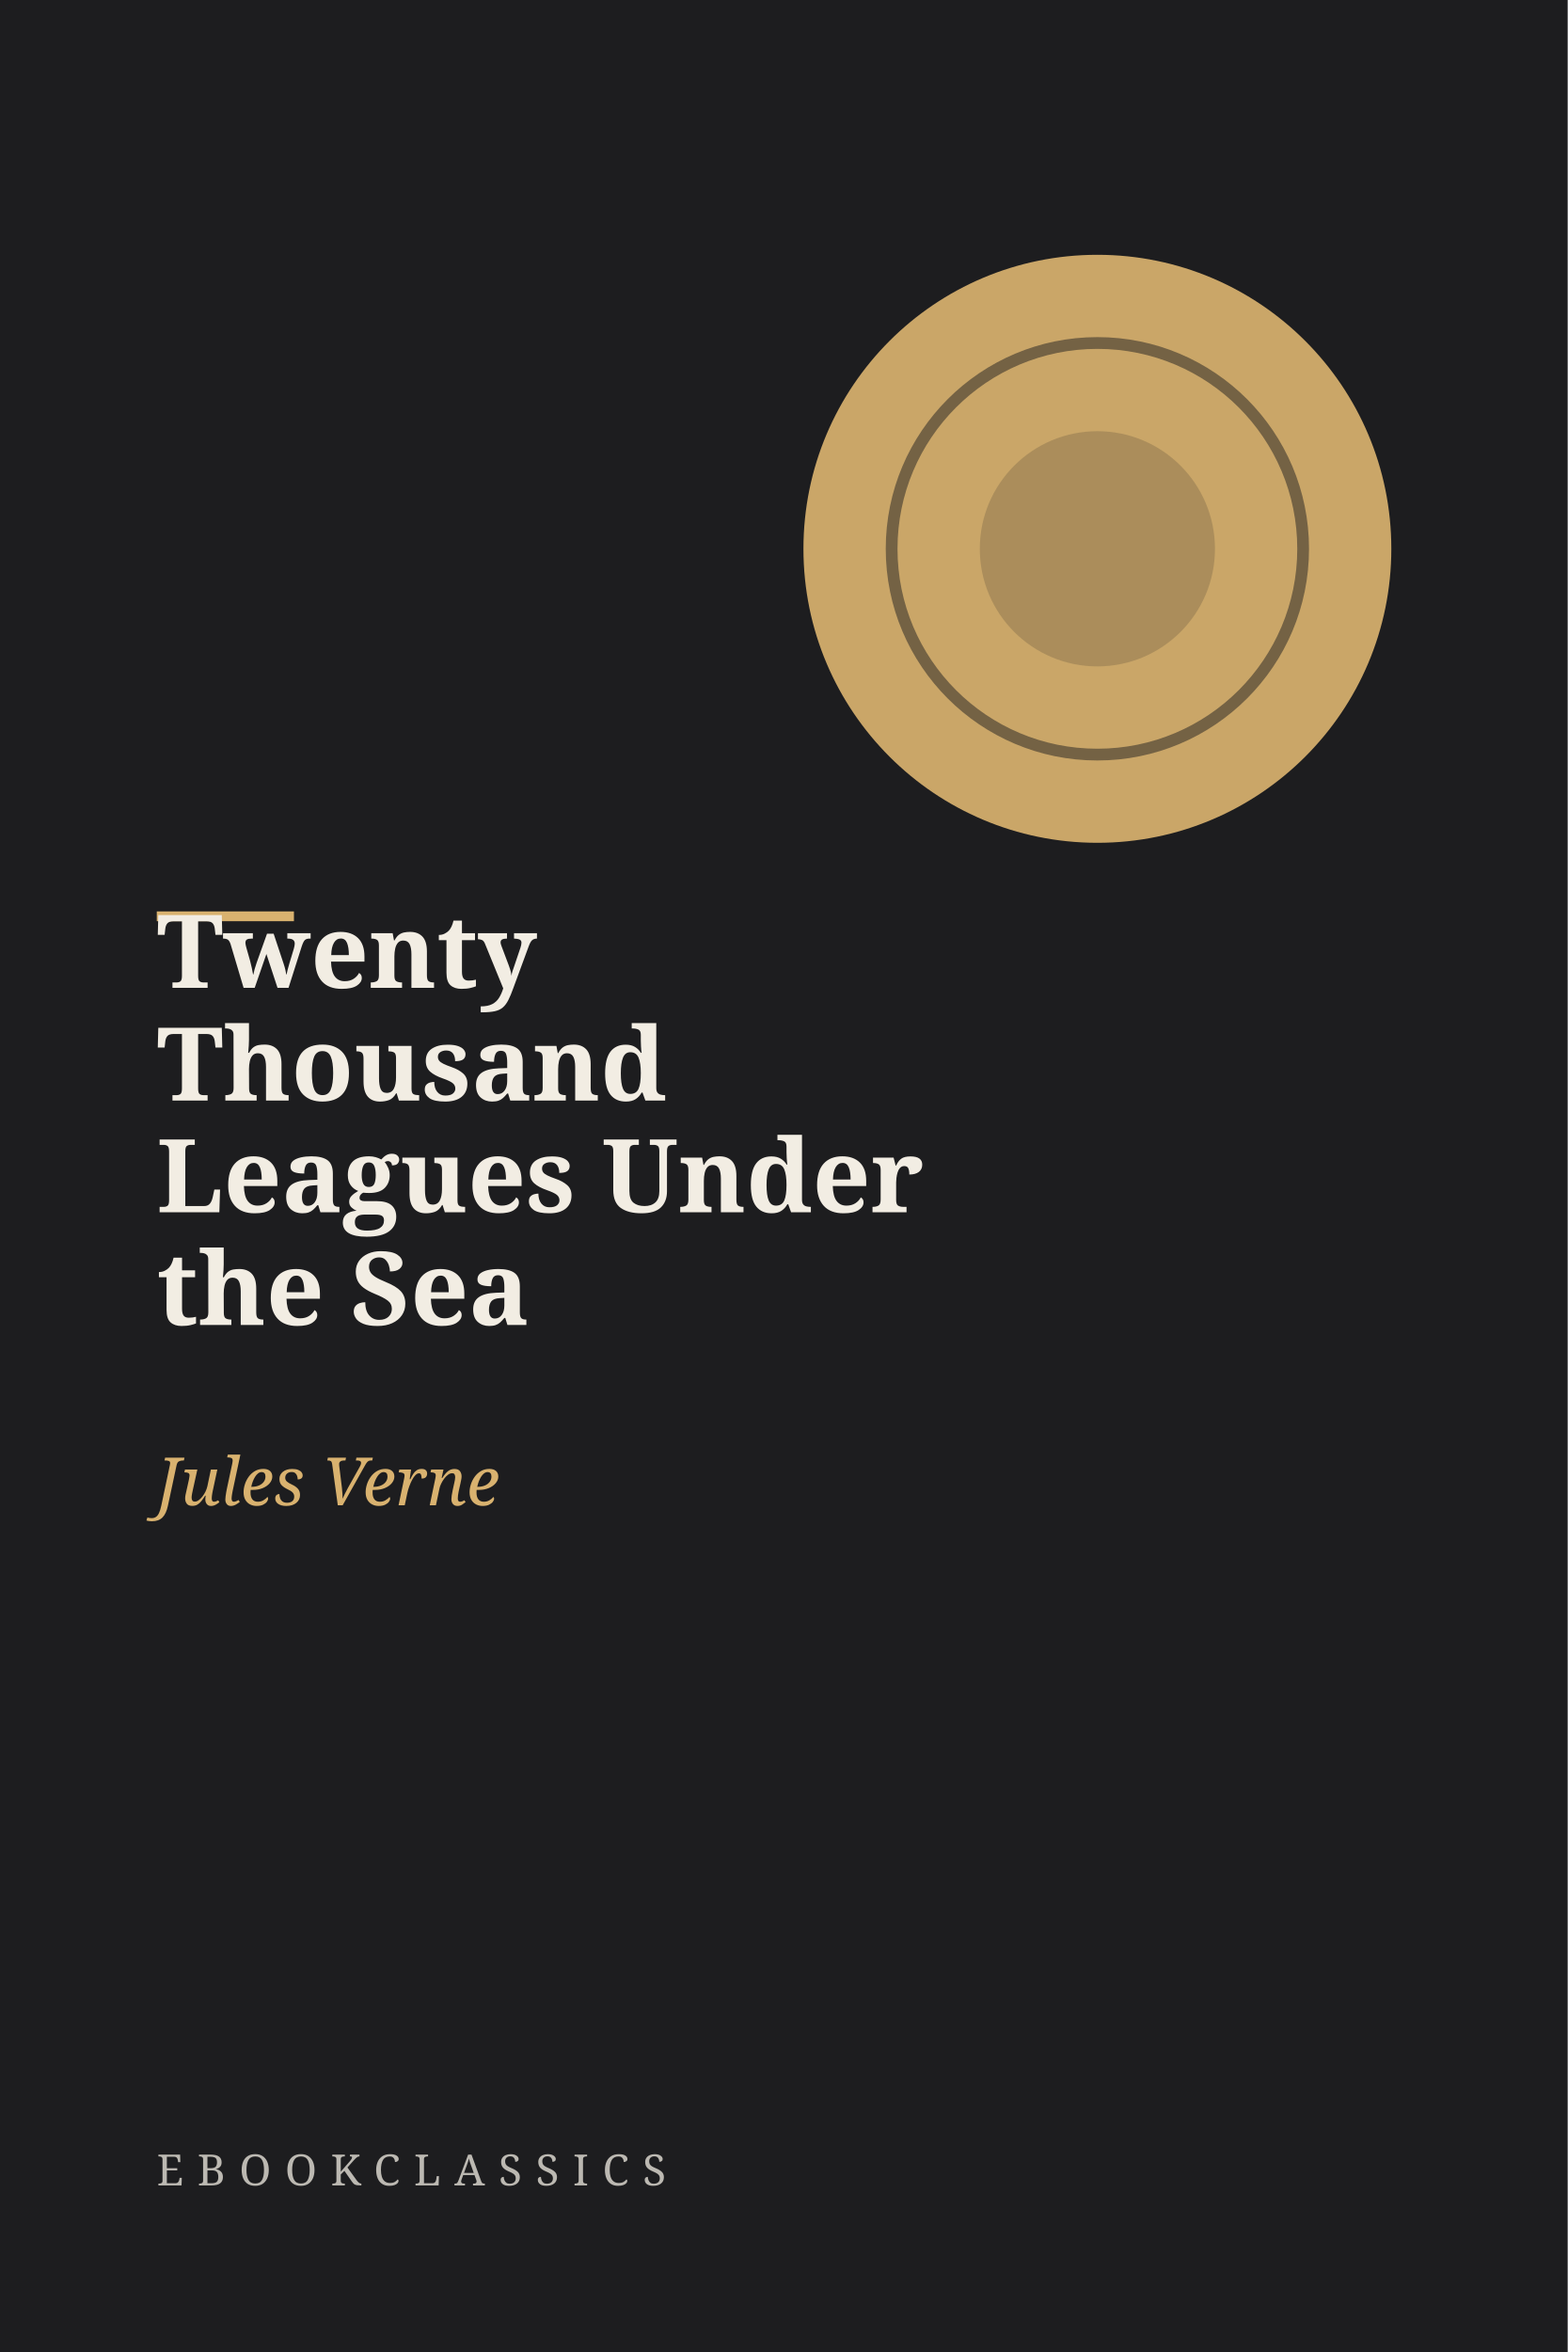
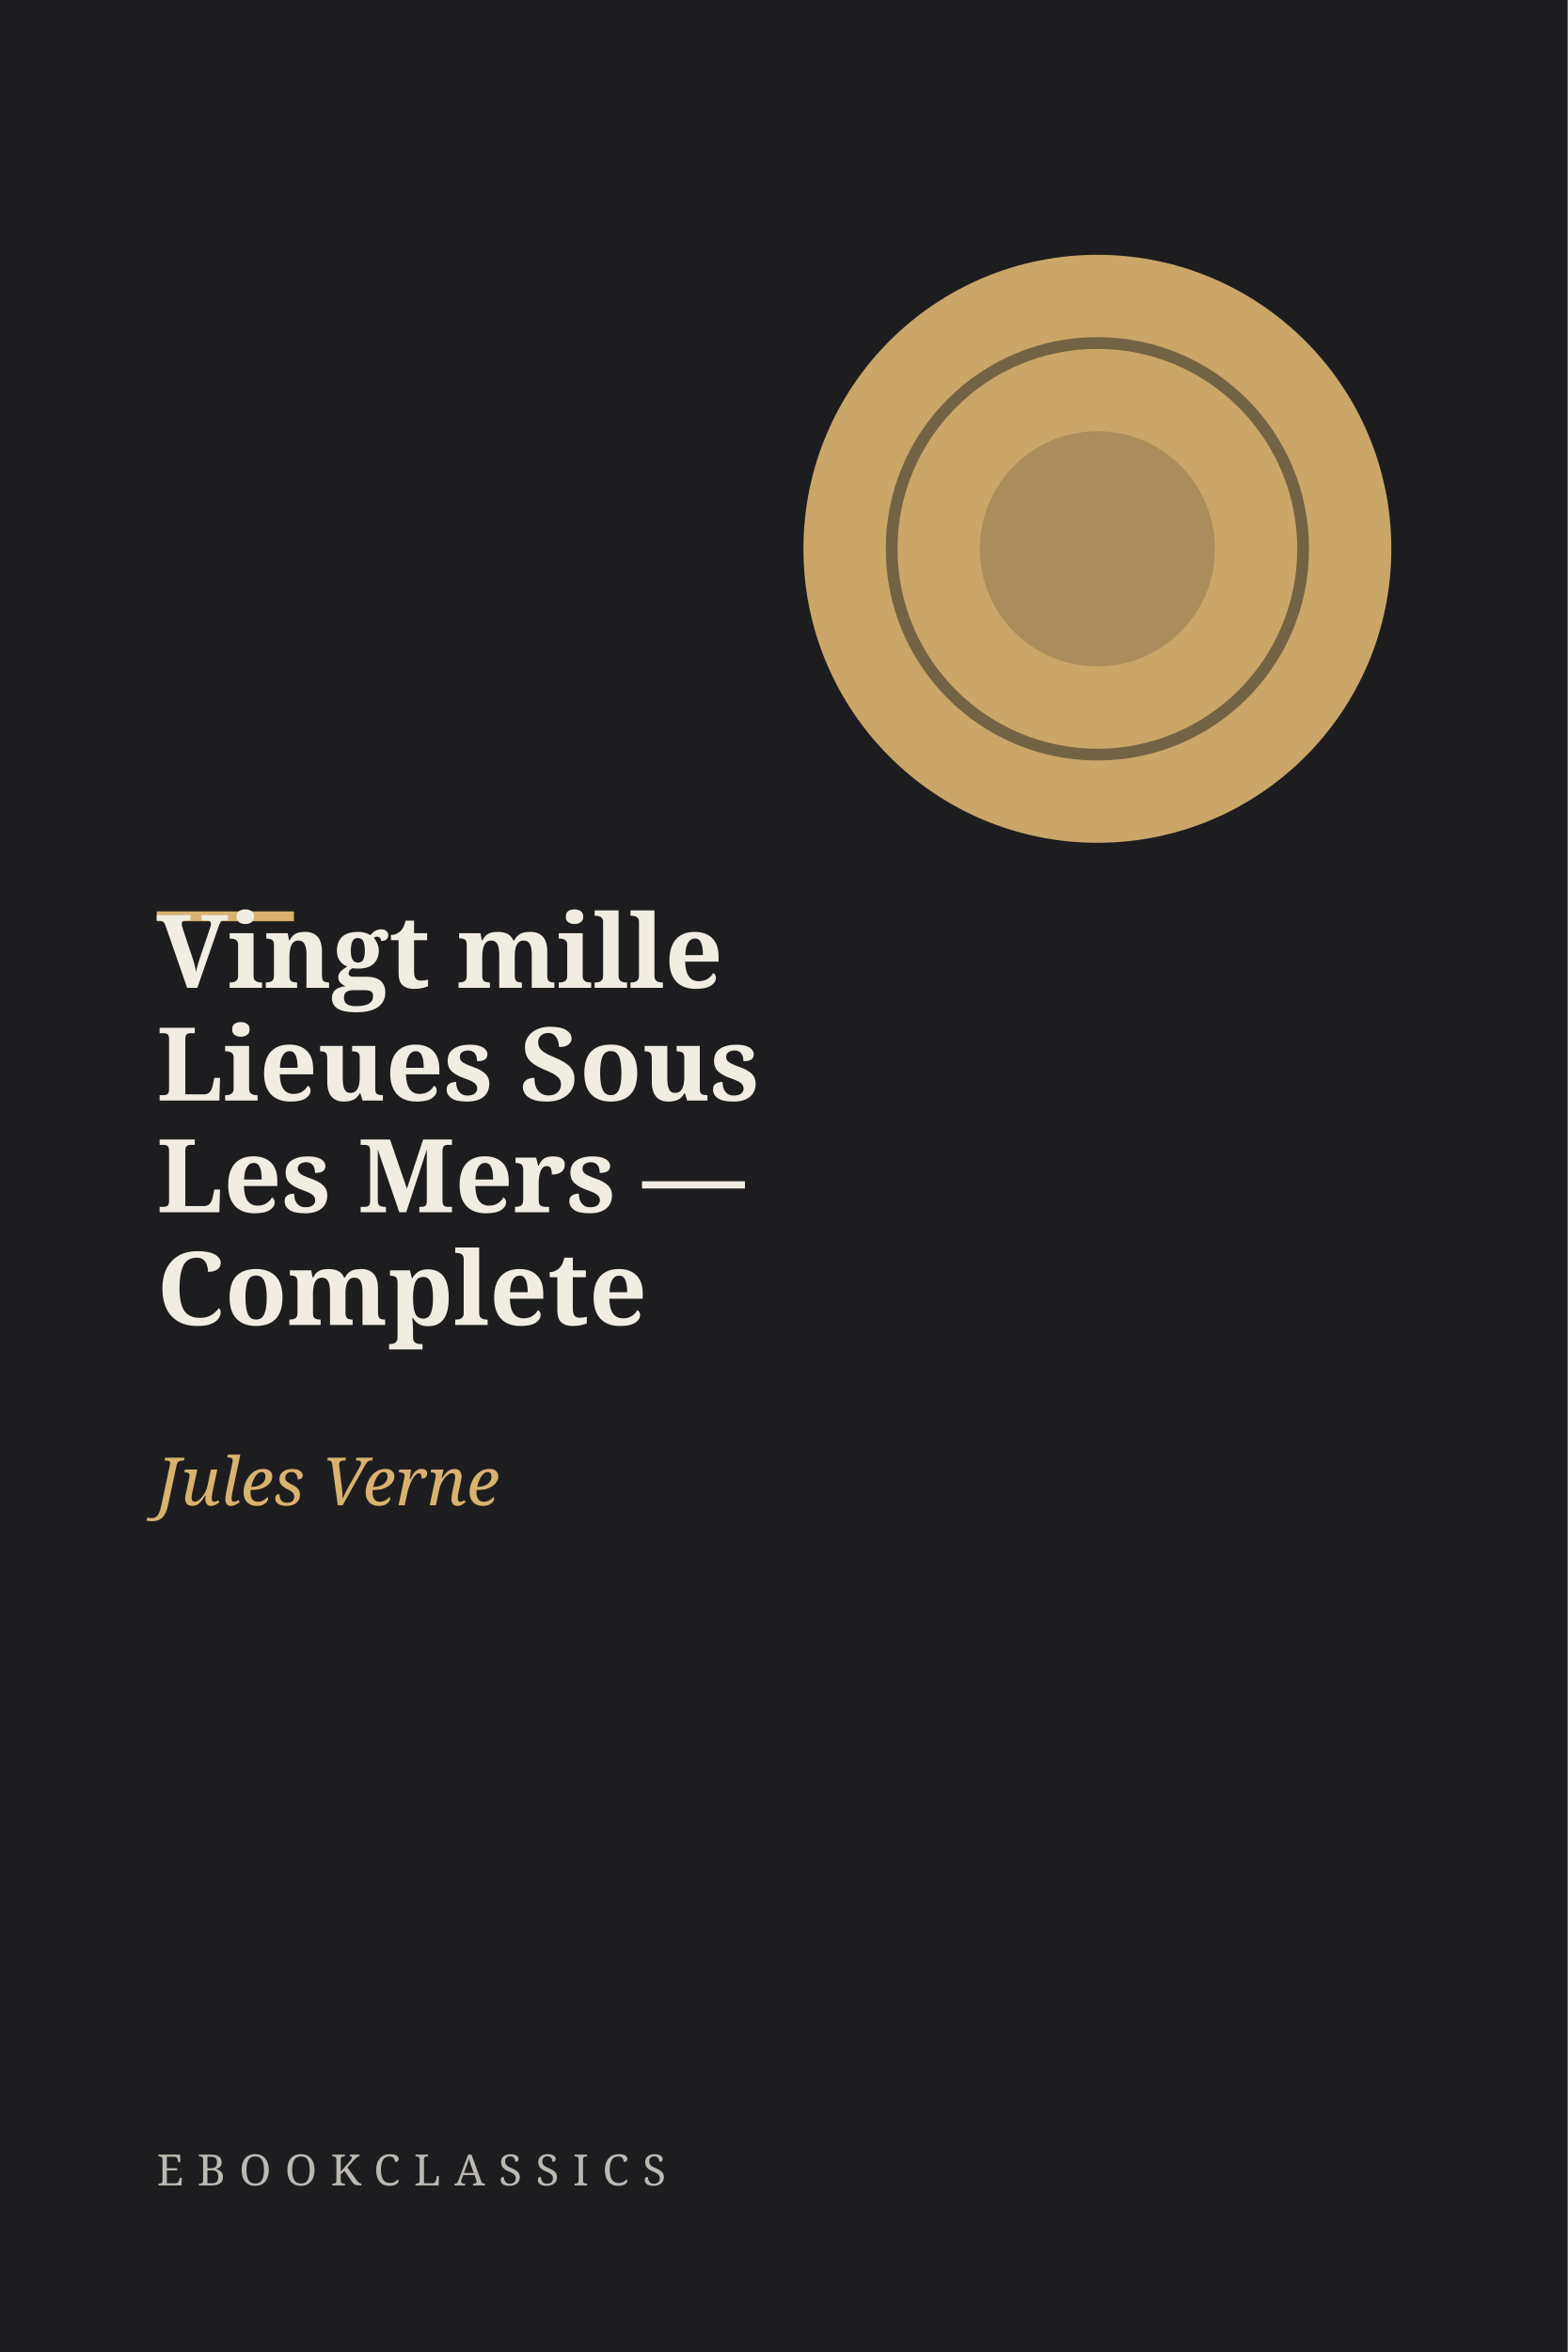
<svg xmlns="http://www.w3.org/2000/svg" width="1600" height="2400" viewBox="0 0 1600 2400">
  <rect width="1600" height="2400" fill="#1d1d1f" />
  <circle cx="1120" cy="560" r="300" fill="#d9b26f" opacity=".92" />
  <circle cx="1120" cy="560" r="210" fill="none" stroke="#1d1d1f" stroke-width="12" opacity=".5" />
  <circle cx="1120" cy="560" r="120" fill="#1d1d1f" opacity=".18" />
  <rect x="160" y="930" width="140" height="10" fill="#d9b26f" />
-   <text x="160" y="1008" font-size="104" font-weight="600" font-family="Libertinus Serif, Georgia, serif" fill="#f2ede3">Twenty</text>
-   <text x="160" y="1123" font-size="104" font-weight="600" font-family="Libertinus Serif, Georgia, serif" fill="#f2ede3">Thousand</text>
-   <text x="160" y="1237" font-size="104" font-weight="600" font-family="Libertinus Serif, Georgia, serif" fill="#f2ede3">Leagues Under</text>
-   <text x="160" y="1352" font-size="104" font-weight="600" font-family="Libertinus Serif, Georgia, serif" fill="#f2ede3">the Sea</text>
+   <text x="160" y="1008" font-size="104" font-weight="600" font-family="Libertinus Serif, Georgia, serif" fill="#f2ede3">Vingt mille</text>
+   <text x="160" y="1123" font-size="104" font-weight="600" font-family="Libertinus Serif, Georgia, serif" fill="#f2ede3">Lieues Sous</text>
+   <text x="160" y="1237" font-size="104" font-weight="600" font-family="Libertinus Serif, Georgia, serif" fill="#f2ede3">Les Mers —</text>
+   <text x="160" y="1352" font-size="104" font-weight="600" font-family="Libertinus Serif, Georgia, serif" fill="#f2ede3">Complete</text>
  <text x="160" y="1536" font-size="68" font-style="italic" font-family="Libertinus Serif, Georgia, serif" fill="#d9b26f">Jules Verne</text>
  <text x="160" y="2230" font-size="44" letter-spacing="14" font-family="Libertinus Serif, Georgia, serif" fill="#f2ede3" opacity=".75">EBOOKCLASSICS</text>
</svg>
